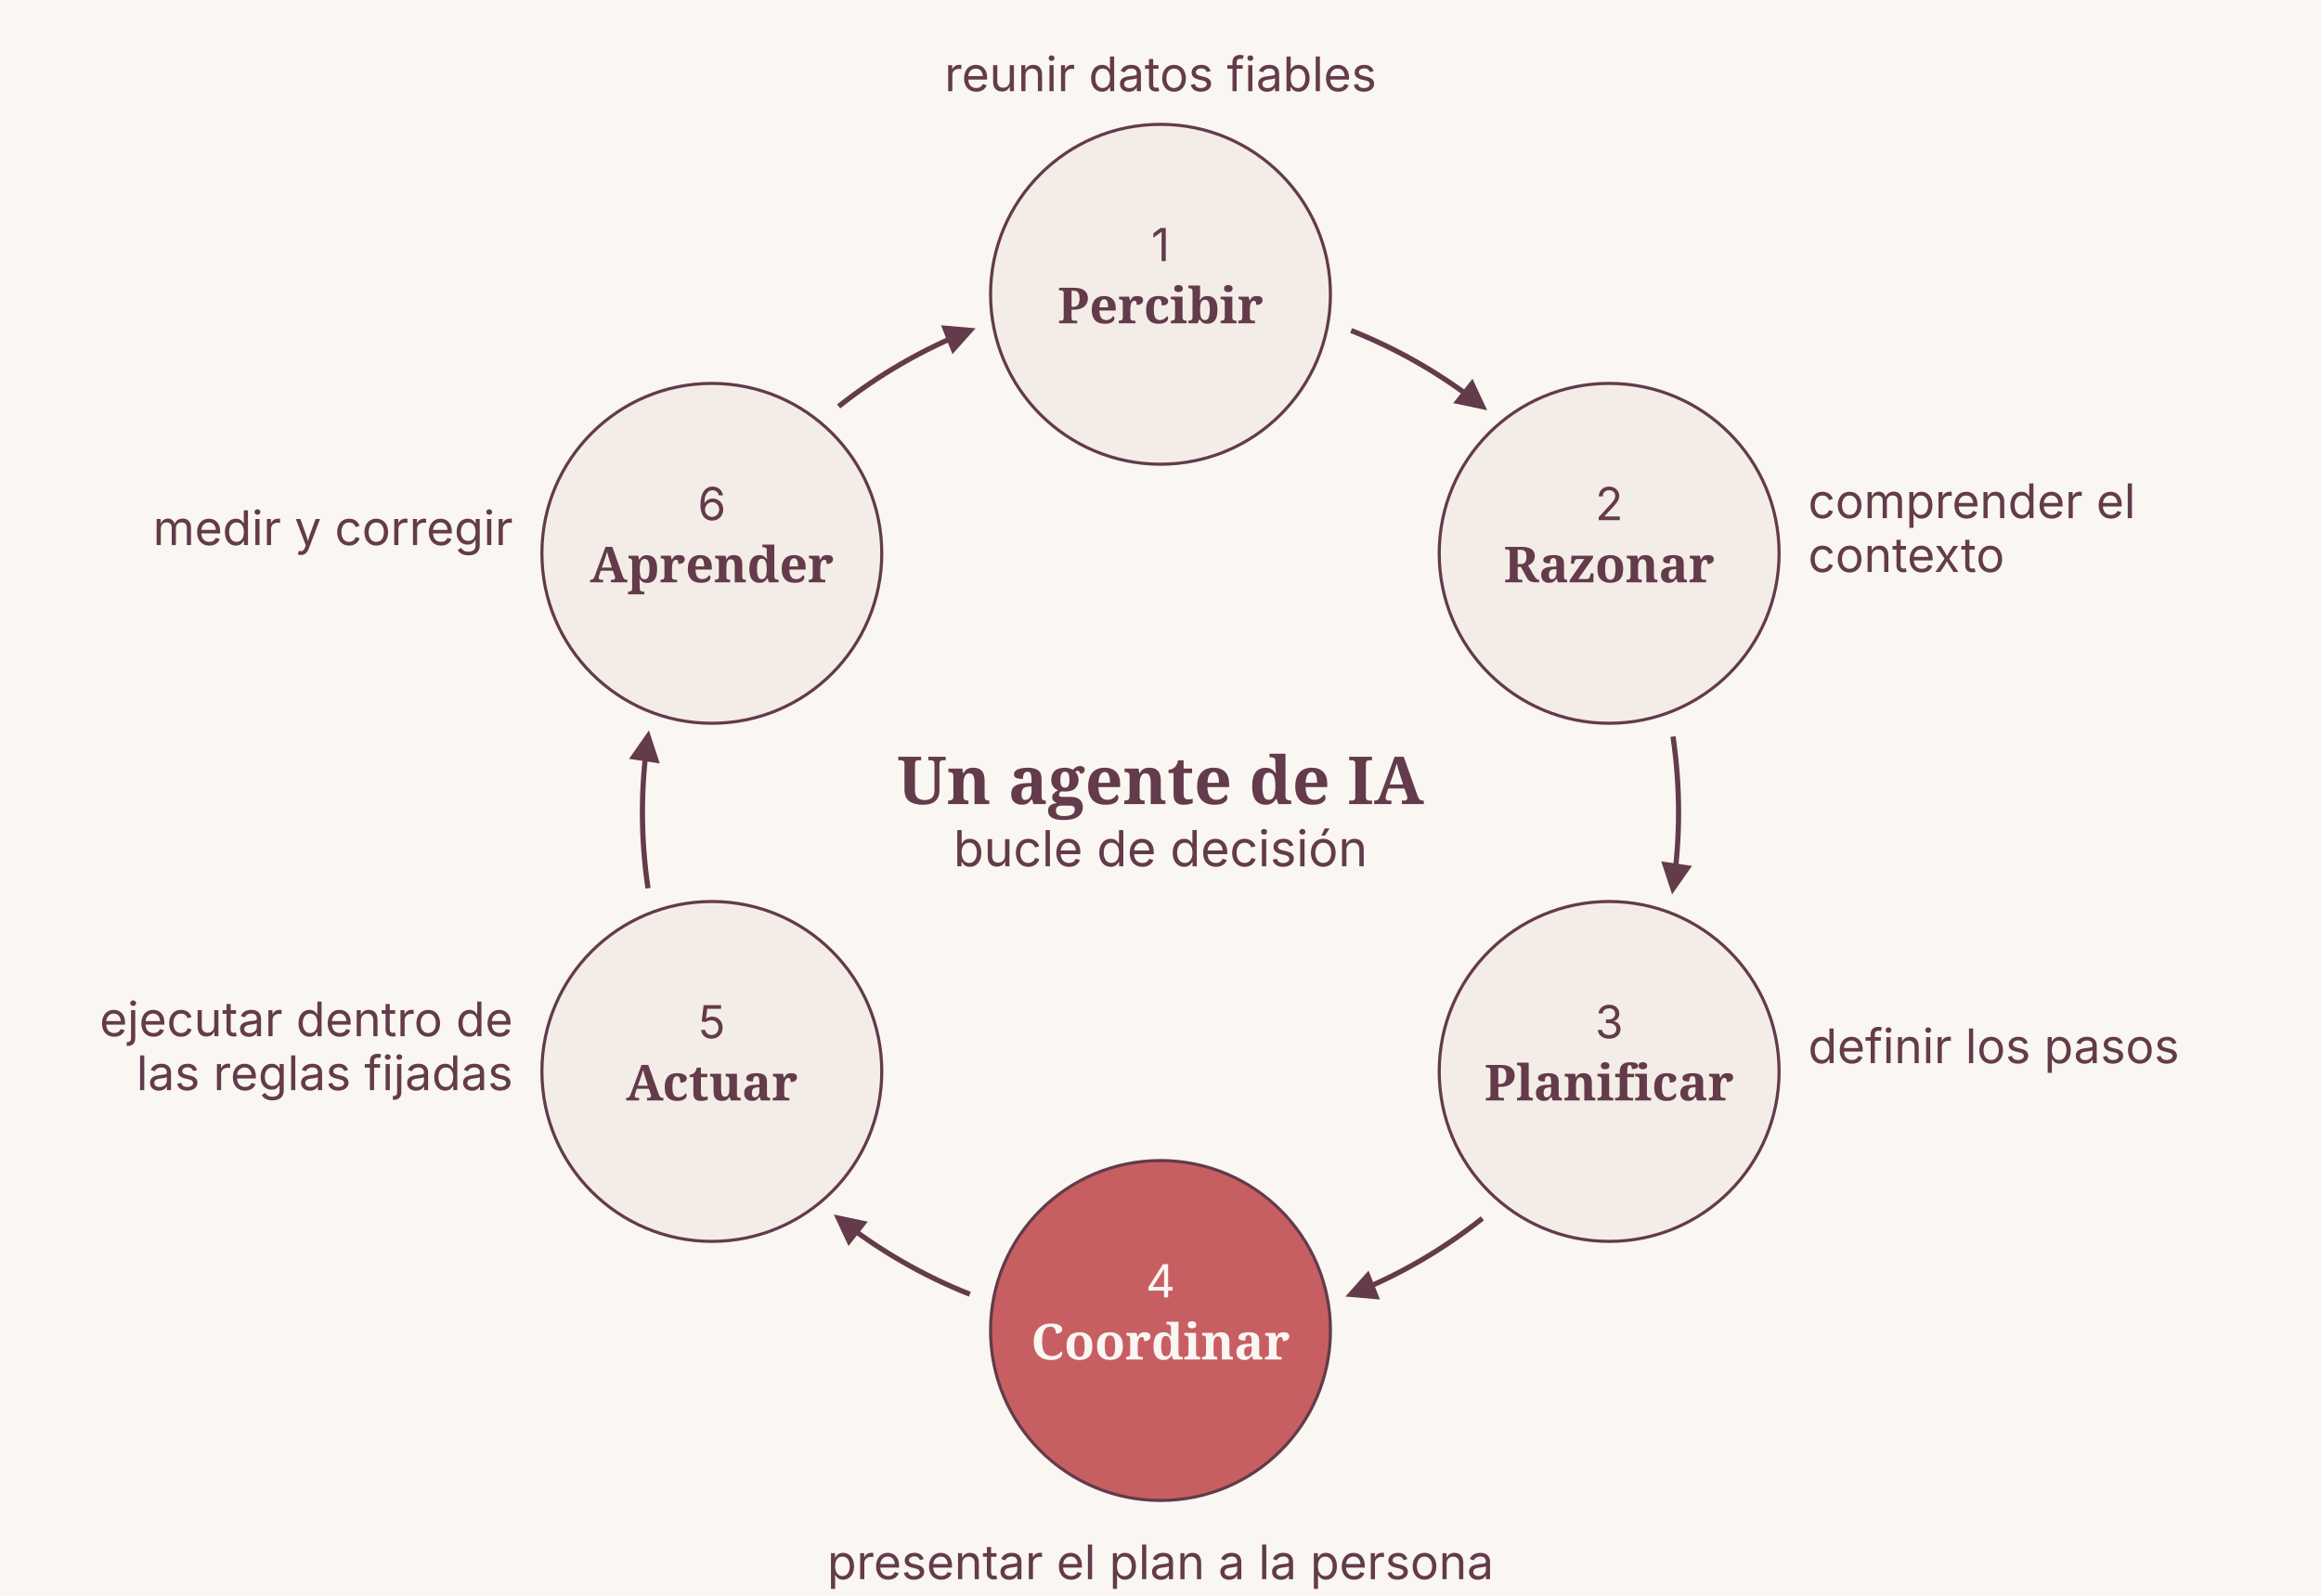
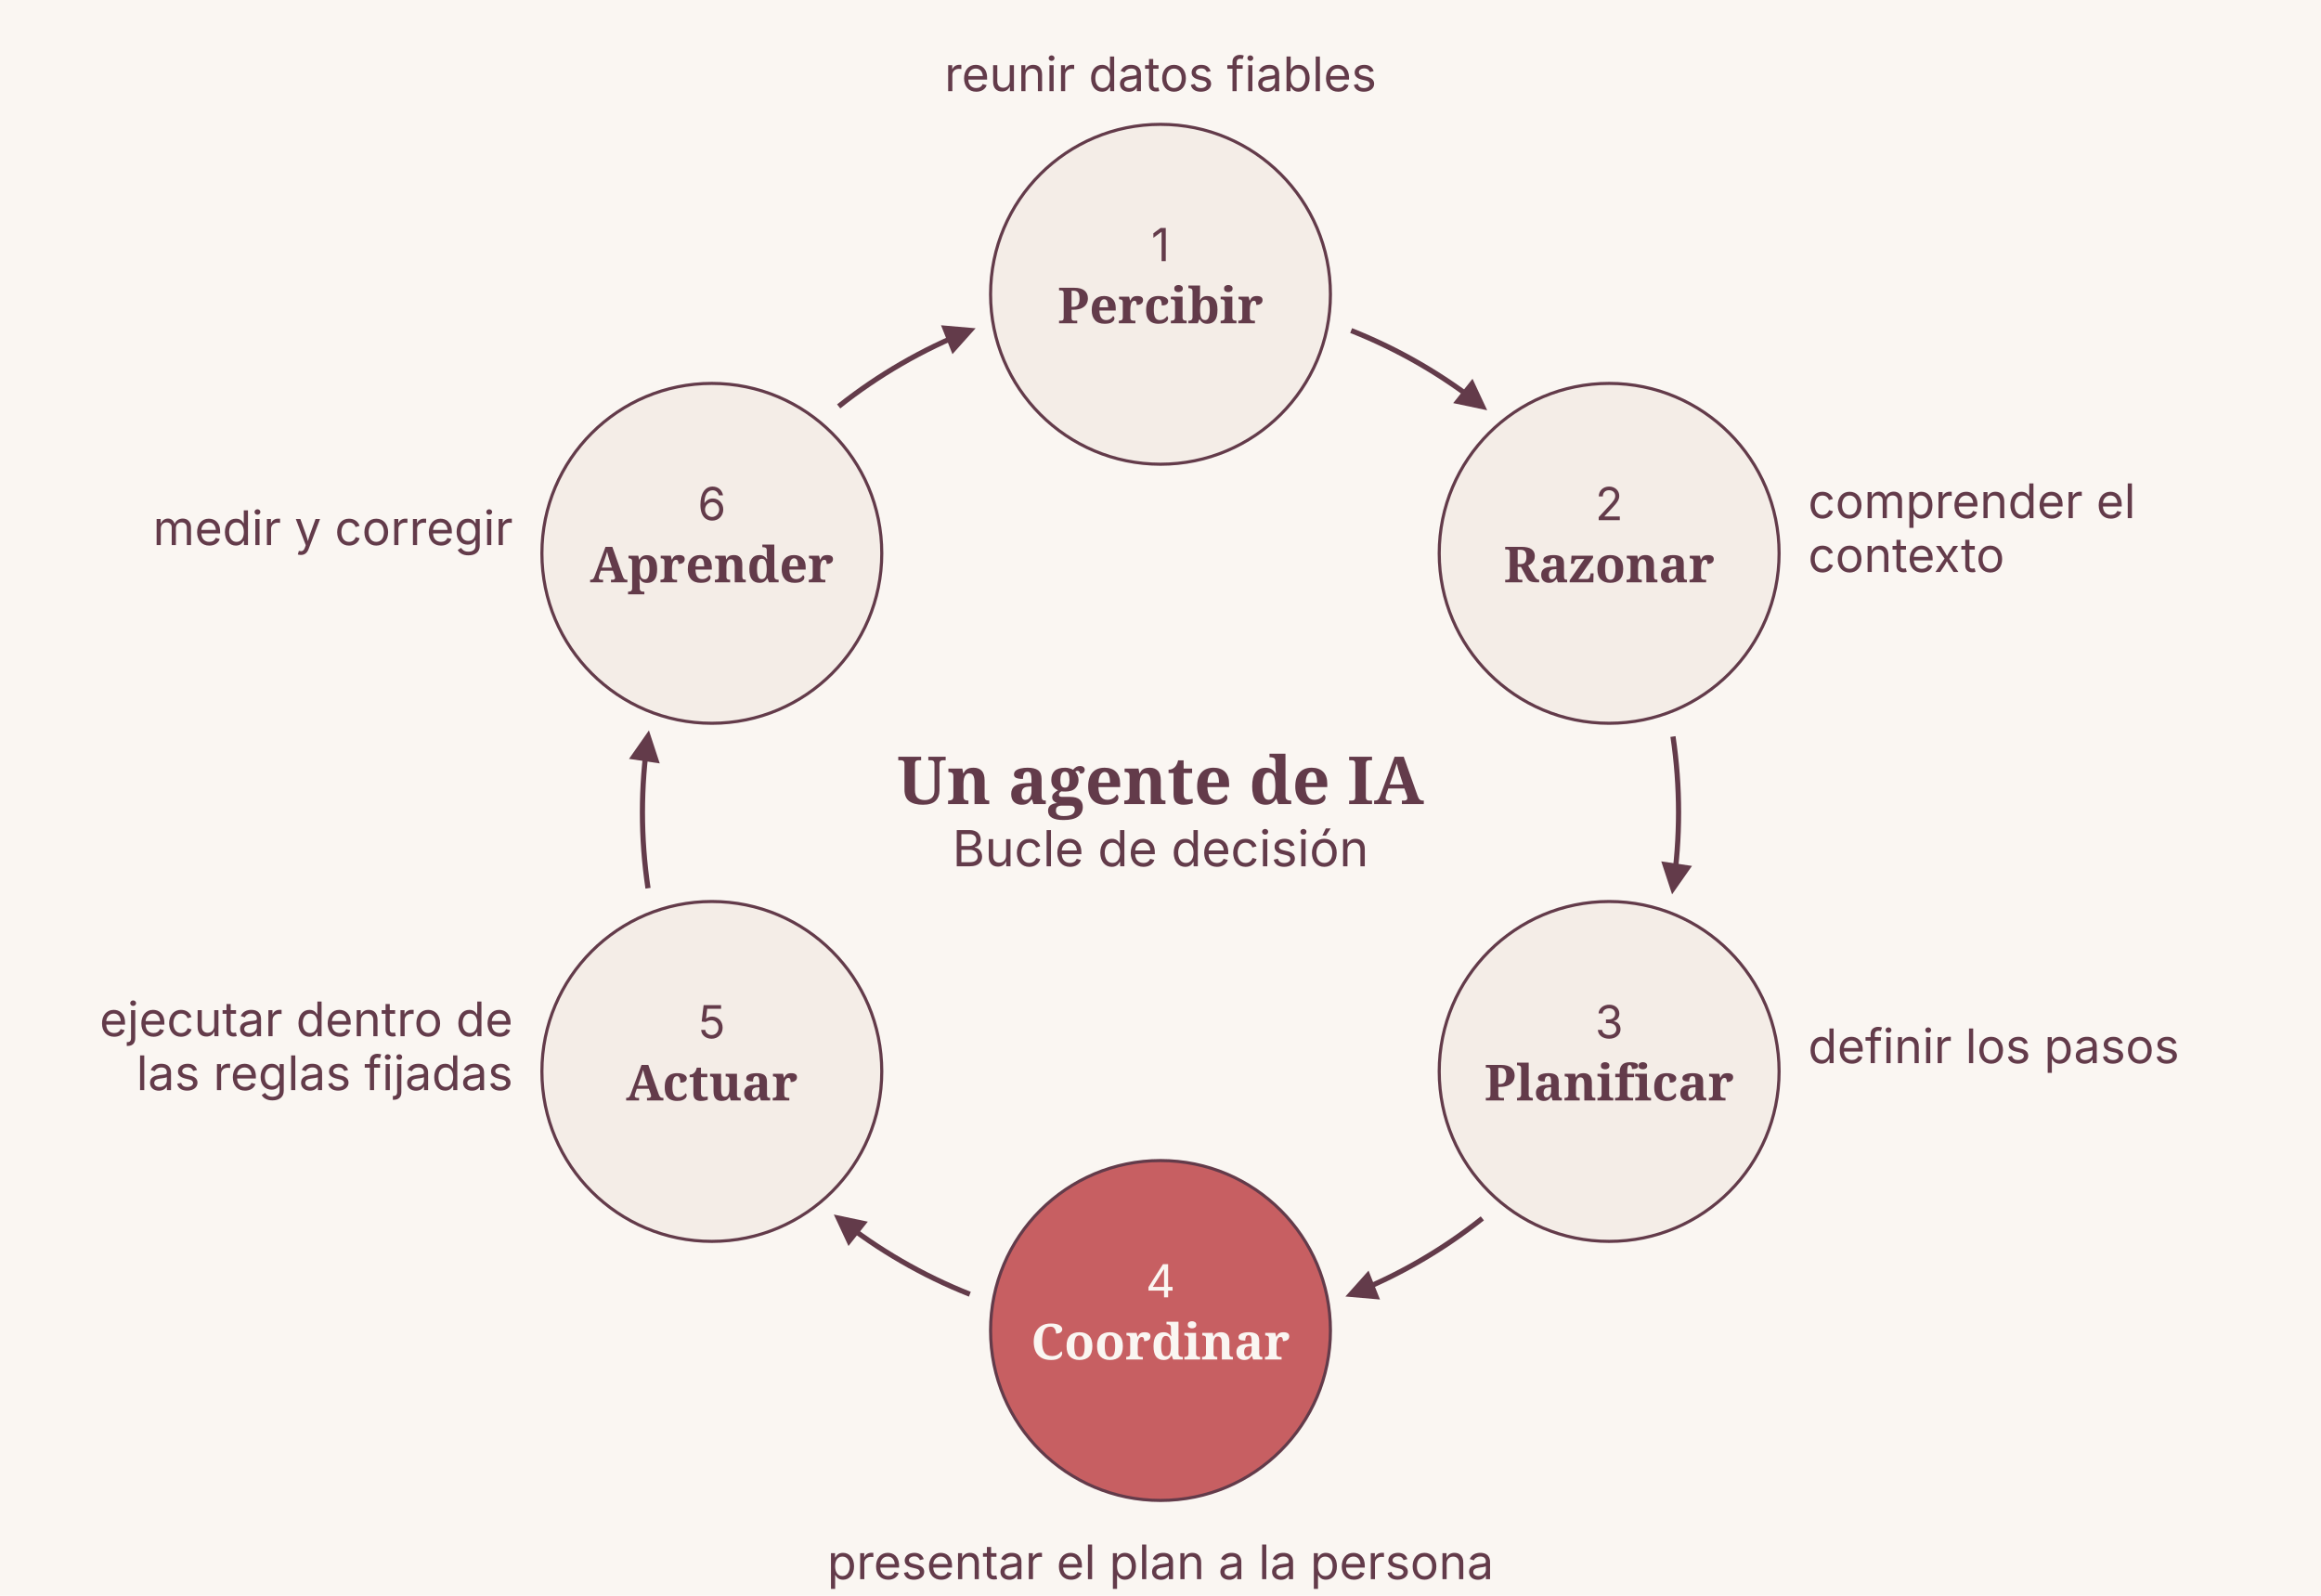
<svg xmlns="http://www.w3.org/2000/svg" viewBox="0 0 1120 770" role="img" aria-label="Ciclo de un agente de IA en seis pasos: percibir, razonar, planificar, coordinar con la persona, actuar, aprender, y volver a percibir.">
  <defs>
    <marker id="fl" viewBox="0 0 10 10" refX="8" refY="5" markerWidth="6" markerHeight="6" orient="auto-start-reverse">
      <path d="M0 0L10 5L0 10z" fill="#633B4A" />
    </marker>
  </defs>
  <rect width="1120" height="770" fill="#FAF6F2" />
  <path d="M652.0 159.5 A250 250 0 0 1 715.3 196.1" fill="none" stroke="#633B4A" stroke-width="2.5" marker-end="url(#fl)" />
  <path d="M807.3 355.4 A250 250 0 0 1 807.3 428.6" fill="none" stroke="#633B4A" stroke-width="2.5" marker-end="url(#fl)" />
  <path d="M715.3 587.9 A250 250 0 0 1 652.0 624.5" fill="none" stroke="#633B4A" stroke-width="2.5" marker-end="url(#fl)" />
  <path d="M468.0 624.5 A250 250 0 0 1 404.7 587.9" fill="none" stroke="#633B4A" stroke-width="2.5" marker-end="url(#fl)" />
  <path d="M312.7 428.6 A250 250 0 0 1 312.7 355.4" fill="none" stroke="#633B4A" stroke-width="2.5" marker-end="url(#fl)" />
  <path d="M404.7 196.1 A250 250 0 0 1 468.0 159.5" fill="none" stroke="#633B4A" stroke-width="2.5" marker-end="url(#fl)" />
  <circle cx="560.0" cy="142.0" r="82" fill="#F4EDE7" stroke="#633B4A" stroke-width="1.5" />
  <text x="560.0" y="126.0" text-anchor="middle" font-family="Inter, Arial, sans-serif" font-size="22" fill="#633B4A">1</text>
  <text x="560.0" y="156.0" text-anchor="middle" font-family="Cormorant Garamond, Georgia, serif" font-size="24" font-weight="600" fill="#633B4A">Percibir</text>
  <text x="560.0" y="44.0" text-anchor="middle" font-family="Inter, Arial, sans-serif" font-size="23" fill="#633B4A">reunir datos fiables</text>
  <circle cx="776.5" cy="267.0" r="82" fill="#F4EDE7" stroke="#633B4A" stroke-width="1.5" />
  <text x="776.5" y="251.0" text-anchor="middle" font-family="Inter, Arial, sans-serif" font-size="22" fill="#633B4A">2</text>
  <text x="776.5" y="281.0" text-anchor="middle" font-family="Cormorant Garamond, Georgia, serif" font-size="24" font-weight="600" fill="#633B4A">Razonar</text>
  <text x="872.5" y="250.0" text-anchor="start" font-family="Inter, Arial, sans-serif" font-size="23" fill="#633B4A">comprender el</text>
  <text x="872.5" y="276.0" text-anchor="start" font-family="Inter, Arial, sans-serif" font-size="23" fill="#633B4A">contexto</text>
  <circle cx="776.5" cy="517.0" r="82" fill="#F4EDE7" stroke="#633B4A" stroke-width="1.5" />
  <text x="776.5" y="501.0" text-anchor="middle" font-family="Inter, Arial, sans-serif" font-size="22" fill="#633B4A">3</text>
  <text x="776.5" y="531.0" text-anchor="middle" font-family="Cormorant Garamond, Georgia, serif" font-size="24" font-weight="600" fill="#633B4A">Planificar</text>
  <text x="872.5" y="513.0" text-anchor="start" font-family="Inter, Arial, sans-serif" font-size="23" fill="#633B4A">definir los pasos</text>
  <circle cx="560.0" cy="642.0" r="82" fill="#C75F62" stroke="#633B4A" stroke-width="1.5" />
  <text x="560.0" y="626.0" text-anchor="middle" font-family="Inter, Arial, sans-serif" font-size="22" fill="#FAF6F2">4</text>
  <text x="560.0" y="656.0" text-anchor="middle" font-family="Cormorant Garamond, Georgia, serif" font-size="24" font-weight="600" fill="#FAF6F2">Coordinar</text>
  <text x="560.0" y="762.0" text-anchor="middle" font-family="Inter, Arial, sans-serif" font-size="23" fill="#633B4A">presentar el plan a la persona</text>
  <circle cx="343.5" cy="517.0" r="82" fill="#F4EDE7" stroke="#633B4A" stroke-width="1.5" />
  <text x="343.5" y="501.0" text-anchor="middle" font-family="Inter, Arial, sans-serif" font-size="22" fill="#633B4A">5</text>
  <text x="343.5" y="531.0" text-anchor="middle" font-family="Cormorant Garamond, Georgia, serif" font-size="24" font-weight="600" fill="#633B4A">Actuar</text>
  <text x="247.5" y="500.0" text-anchor="end" font-family="Inter, Arial, sans-serif" font-size="23" fill="#633B4A">ejecutar dentro de</text>
  <text x="247.5" y="526.0" text-anchor="end" font-family="Inter, Arial, sans-serif" font-size="23" fill="#633B4A">las reglas fijadas</text>
  <circle cx="343.5" cy="267.0" r="82" fill="#F4EDE7" stroke="#633B4A" stroke-width="1.5" />
  <text x="343.5" y="251.0" text-anchor="middle" font-family="Inter, Arial, sans-serif" font-size="22" fill="#633B4A">6</text>
  <text x="343.5" y="281.0" text-anchor="middle" font-family="Cormorant Garamond, Georgia, serif" font-size="24" font-weight="600" fill="#633B4A">Aprender</text>
  <text x="247.5" y="263.0" text-anchor="end" font-family="Inter, Arial, sans-serif" font-size="23" fill="#633B4A">medir y corregir</text>
  <text x="560" y="388" text-anchor="middle" font-family="Cormorant Garamond, Georgia, serif" font-size="32" font-weight="600" fill="#633B4A">Un agente de IA</text>
-   <text x="560" y="418" text-anchor="middle" font-family="Inter, Arial, sans-serif" font-size="24" fill="#633B4A">bucle de decisión</text>
+   <text x="560" y="418" text-anchor="middle" font-family="Inter, Arial, sans-serif" font-size="24" fill="#633B4A">Bucle de decisión</text>
</svg>
